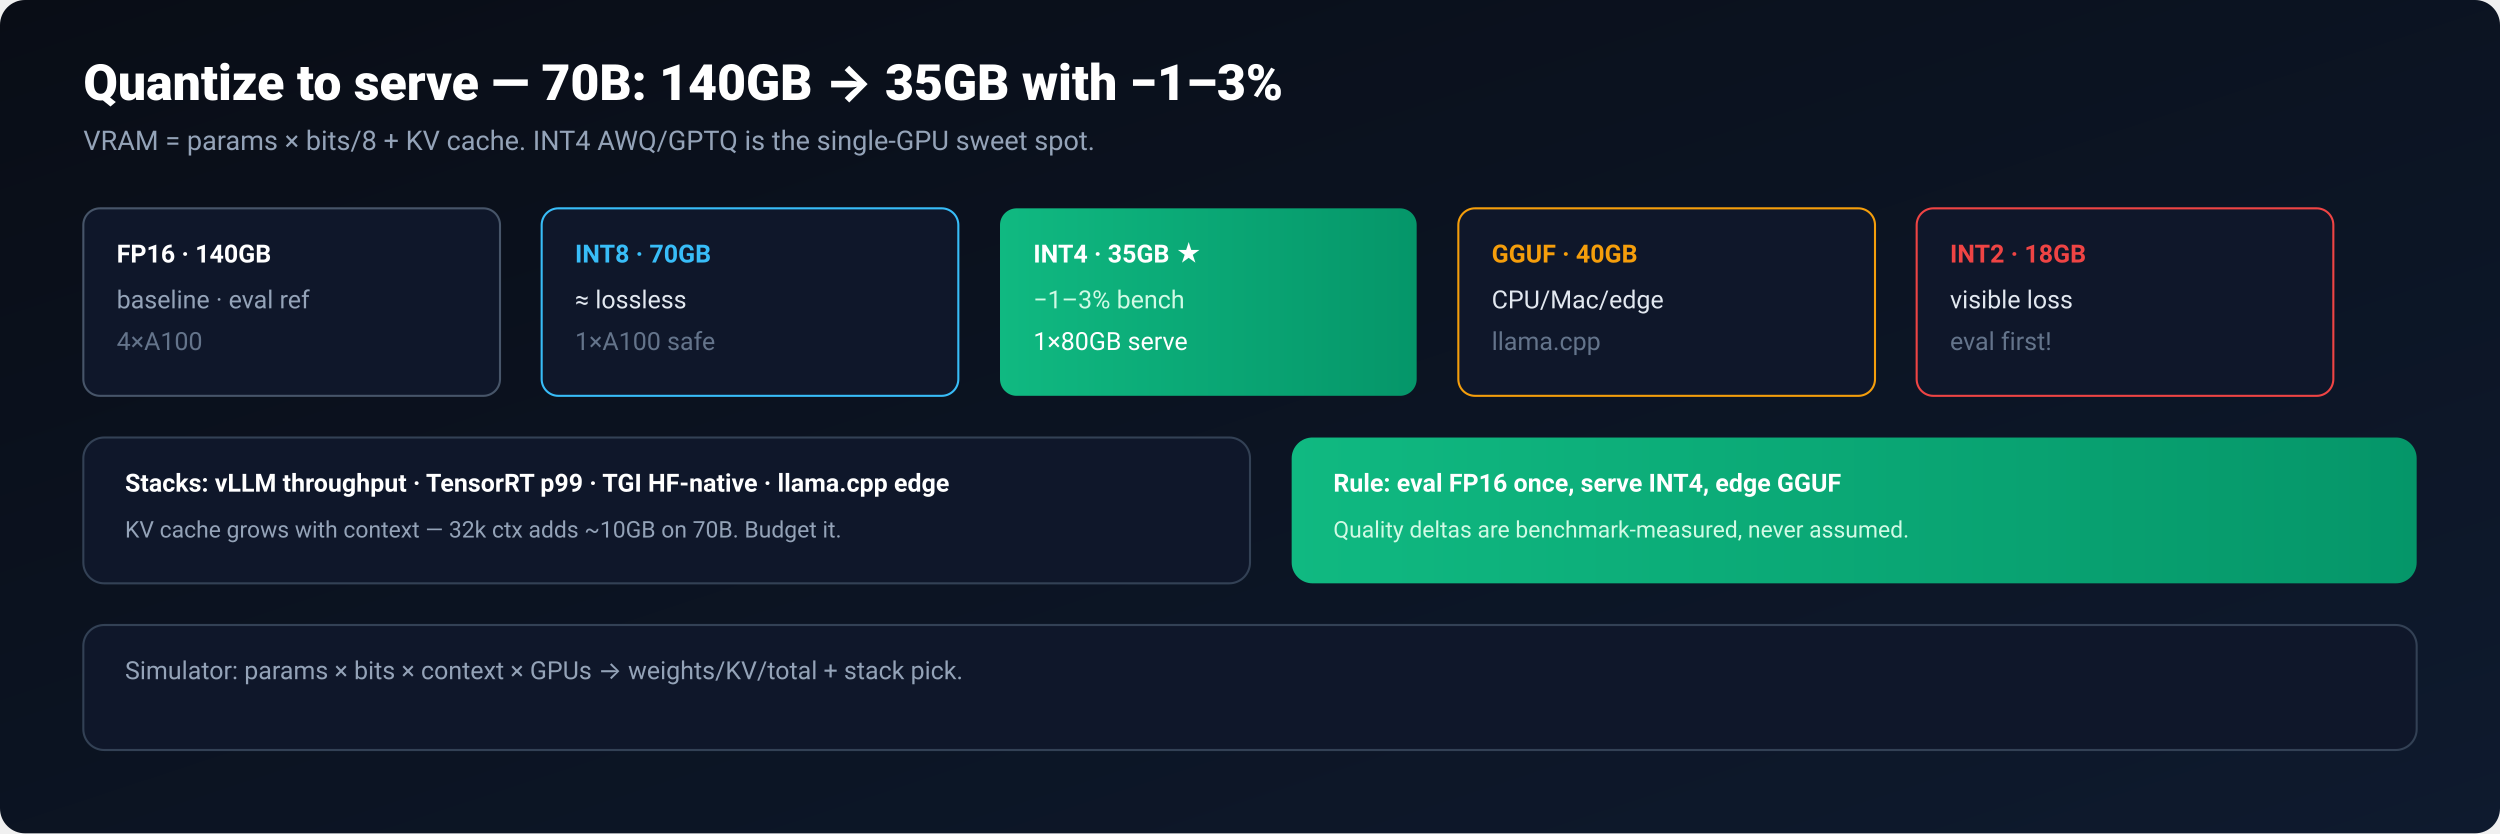
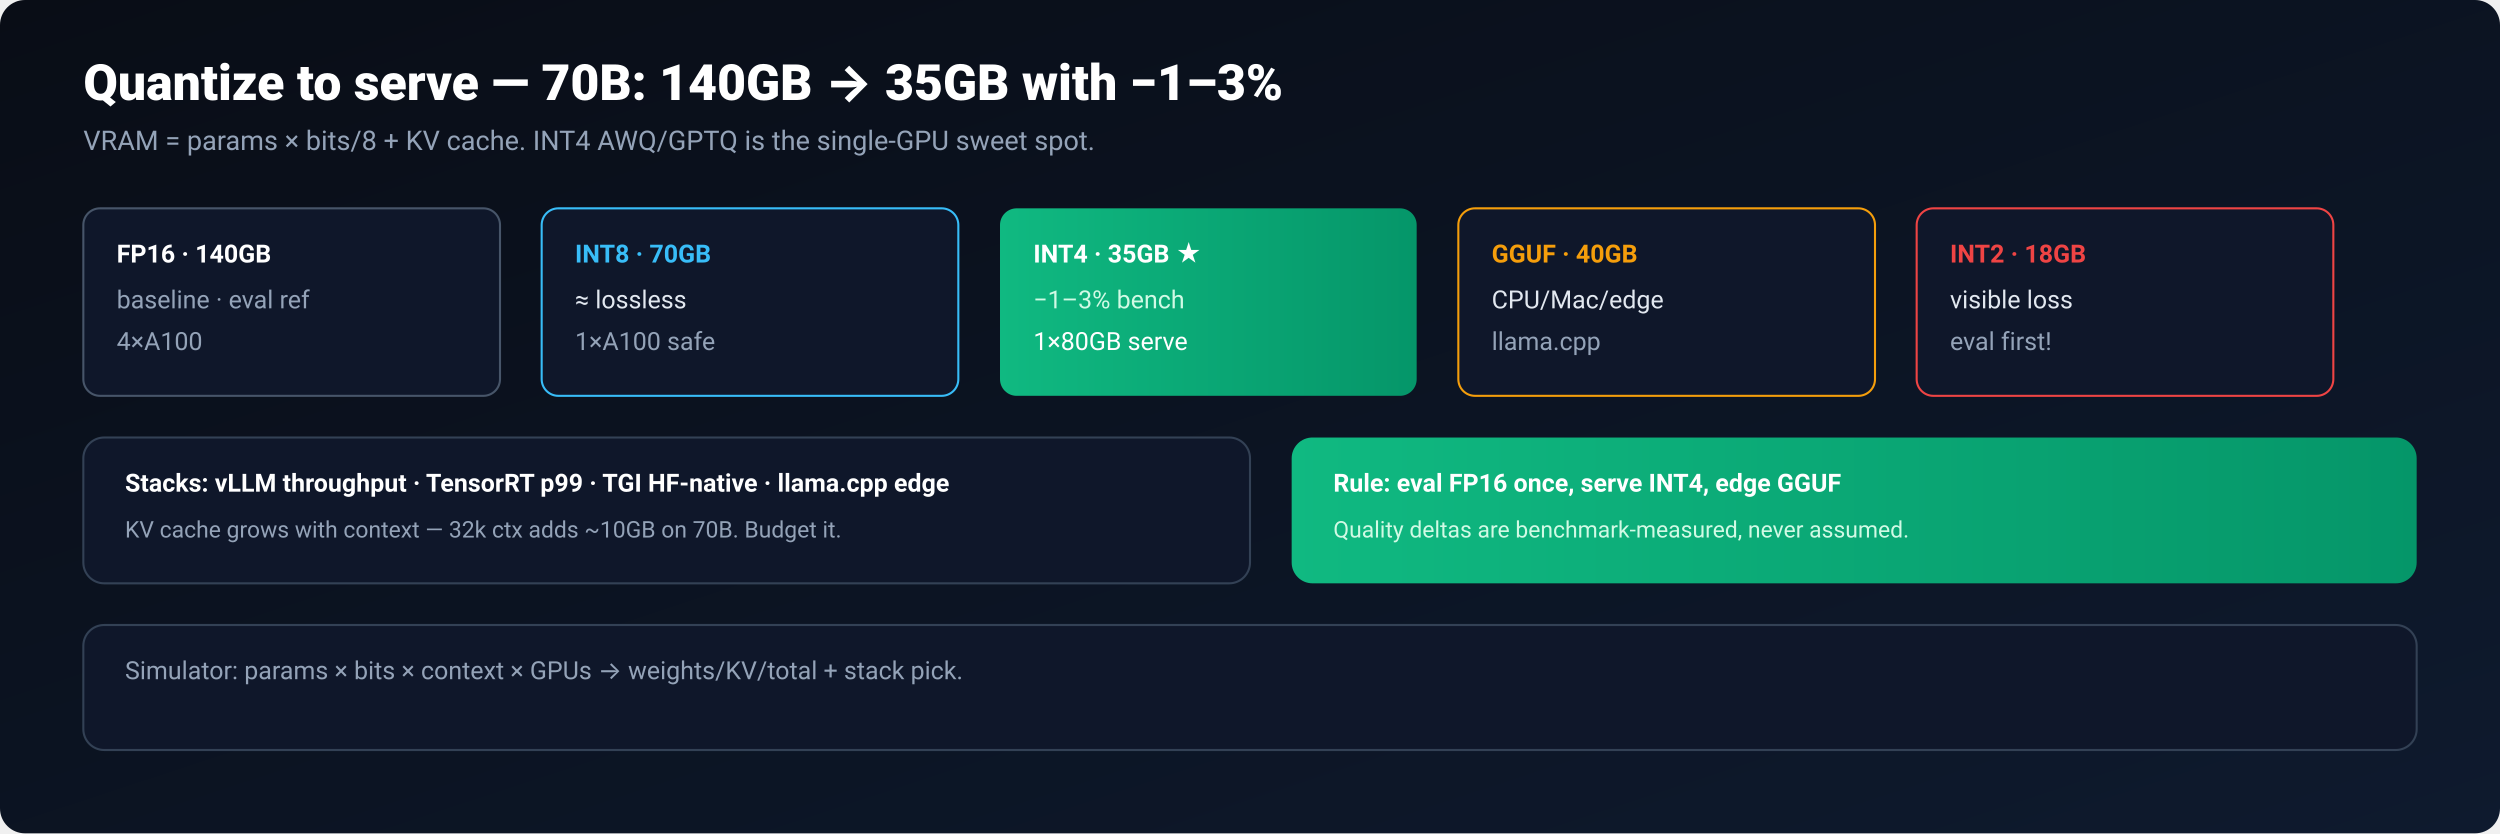
<svg xmlns="http://www.w3.org/2000/svg" viewBox="0 0 1200 400" font-family="-apple-system, BlinkMacSystemFont, 'Segoe UI', Roboto, sans-serif">
  <defs>
    <linearGradient id="qtbg" x1="0" y1="0" x2="1" y2="1">
      <stop offset="0%" stop-color="#090d16" />
      <stop offset="100%" stop-color="#0e1a2e" />
    </linearGradient>
    <linearGradient id="qtgrn" x1="0" y1="0" x2="1" y2="0">
      <stop offset="0%" stop-color="#10b981" />
      <stop offset="100%" stop-color="#059669" />
    </linearGradient>
  </defs>
  <rect width="1200" height="400" fill="url(#qtbg)" rx="12" />
  <text x="40" y="48" fill="#fff" font-size="24" font-weight="800">Quantize to serve — 70B: 140GB → 35GB with −1–3%</text>
  <text x="40" y="72" fill="#94a3b8" font-size="13">VRAM = params × bits/8 + KV cache. INT4 AWQ/GPTQ is the single-GPU sweet spot.</text>
  <g font-size="12" font-weight="700">
    <rect x="40" y="100" width="200" height="90" rx="8" fill="#0f172a" stroke="#475569" />
    <text x="56" y="126" fill="#fff">FP16 · 140GB</text>
    <text x="56" y="148" fill="#94a3b8" font-weight="400">baseline · eval ref</text>
-     <text x="56" y="168" fill="#64748b" font-weight="400">4×A100</text>
+     <text x="56" y="168" fill="#94a3b8" font-weight="400">4×A100</text>
    <rect x="260" y="100" width="200" height="90" rx="8" fill="#0f172a" stroke="#38bdf8" />
    <text x="276" y="126" fill="#38bdf8">INT8 · 70GB</text>
    <text x="276" y="148" fill="#e2e8f0" font-weight="400">≈ lossless</text>
-     <text x="276" y="168" fill="#64748b" font-weight="400">1×A100 safe</text>
+     <text x="276" y="168" fill="#94a3b8" font-weight="400">1×A100 safe</text>
    <rect x="480" y="100" width="200" height="90" rx="8" fill="url(#qtgrn)" />
    <text x="496" y="126" fill="#fff">INT4 · 35GB ★</text>
    <text x="496" y="148" fill="#d1fae5" font-weight="400">−1–3% bench</text>
    <text x="496" y="168" fill="#fff" font-weight="400">1×80GB serve</text>
    <rect x="700" y="100" width="200" height="90" rx="8" fill="#0f172a" stroke="#f59e0b" />
    <text x="716" y="126" fill="#f59e0b">GGUF · 40GB</text>
    <text x="716" y="148" fill="#e2e8f0" font-weight="400">CPU/Mac/edge</text>
-     <text x="716" y="168" fill="#64748b" font-weight="400">llama.cpp</text>
+     <text x="716" y="168" fill="#94a3b8" font-weight="400">llama.cpp</text>
    <rect x="920" y="100" width="200" height="90" rx="8" fill="#0f172a" stroke="#ef4444" />
    <text x="936" y="126" fill="#ef4444">INT2 · 18GB</text>
    <text x="936" y="148" fill="#e2e8f0" font-weight="400">visible loss</text>
-     <text x="936" y="168" fill="#64748b" font-weight="400">eval first!</text>
+     <text x="936" y="168" fill="#94a3b8" font-weight="400">eval first!</text>
  </g>
  <rect x="40" y="210" width="560" height="70" rx="10" fill="#0f172a" stroke="#334155" />
  <text x="60" y="236" fill="#fff" font-size="12" font-weight="700">Stacks: vLLM throughput · TensorRT p99 · TGI HF-native · llama.cpp edge</text>
  <text x="60" y="258" fill="#94a3b8" font-size="11">KV cache grows with context — 32k ctx adds ~10GB on 70B. Budget it.</text>
  <rect x="620" y="210" width="540" height="70" rx="10" fill="url(#qtgrn)" />
  <text x="640" y="236" fill="#fff" font-size="12" font-weight="700">Rule: eval FP16 once, serve INT4, edge GGUF</text>
  <text x="640" y="258" fill="#d1fae5" font-size="11">Quality deltas are benchmark-measured, never assumed.</text>
  <rect x="40" y="300" width="1120" height="60" rx="10" fill="#0f172a" stroke="#334155" />
  <text x="60" y="326" fill="#94a3b8" font-size="12">Simulator: params × bits × context × GPUs → weights/KV/total + stack pick.</text>
</svg>
